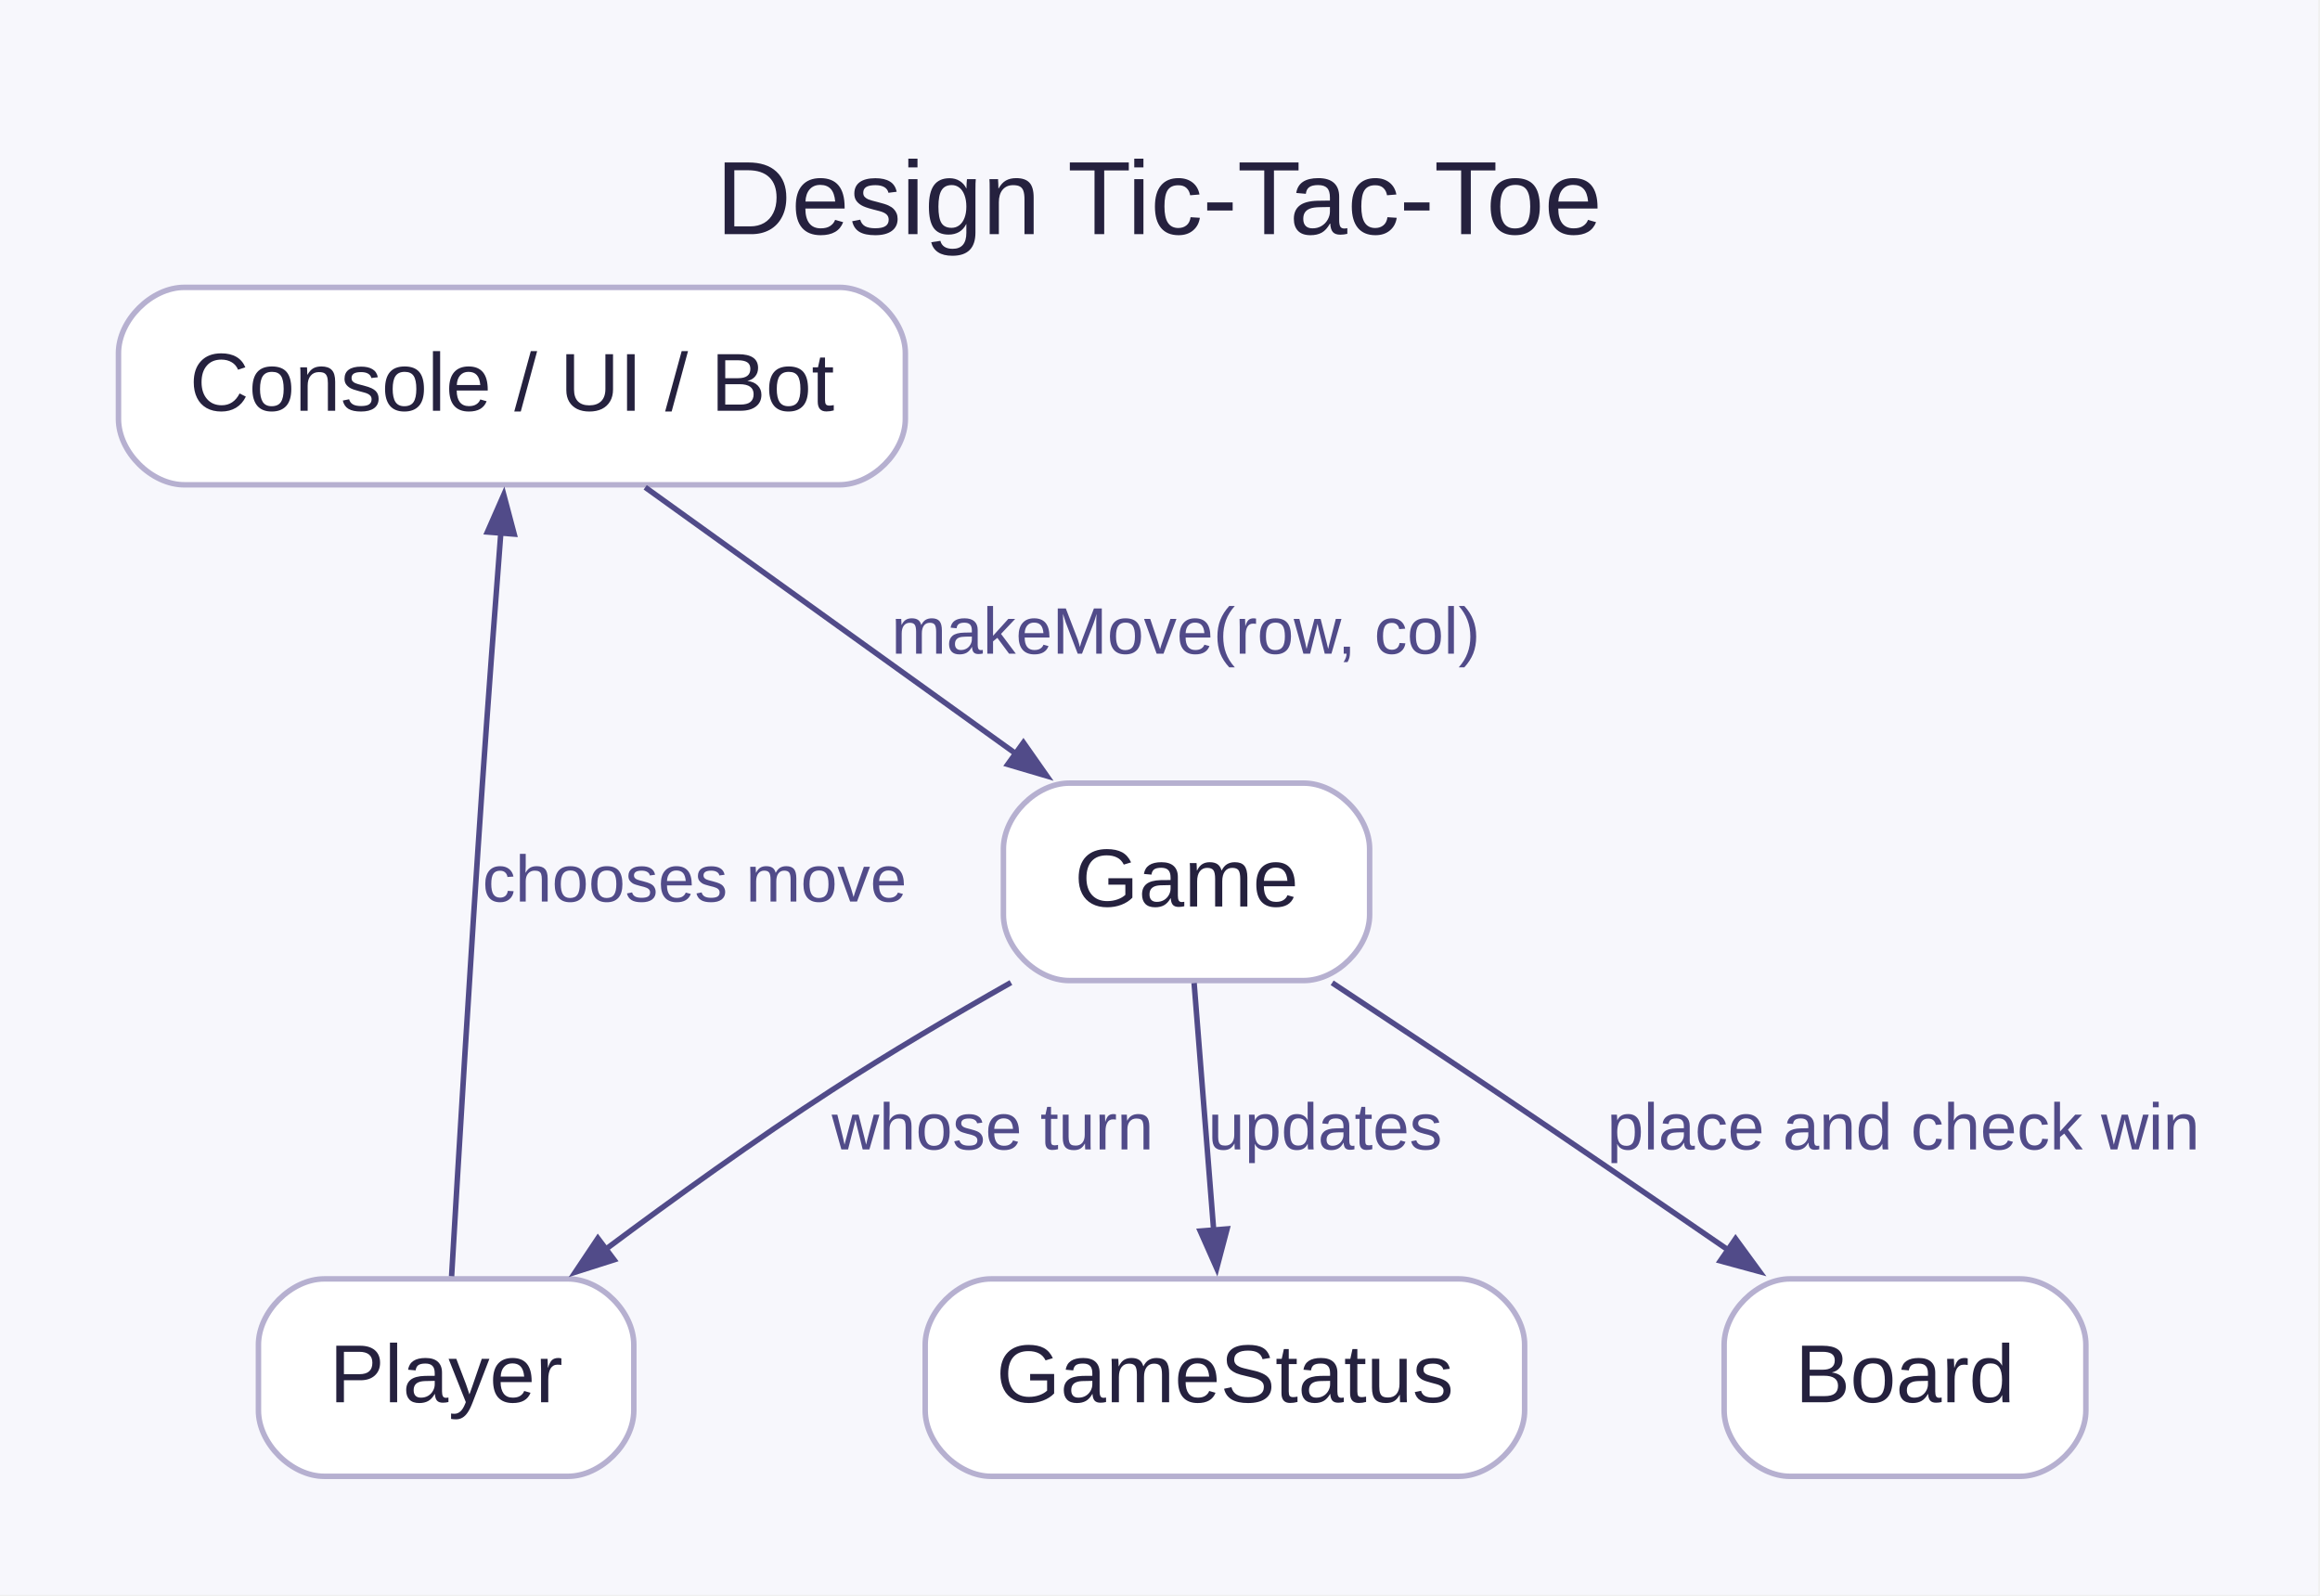
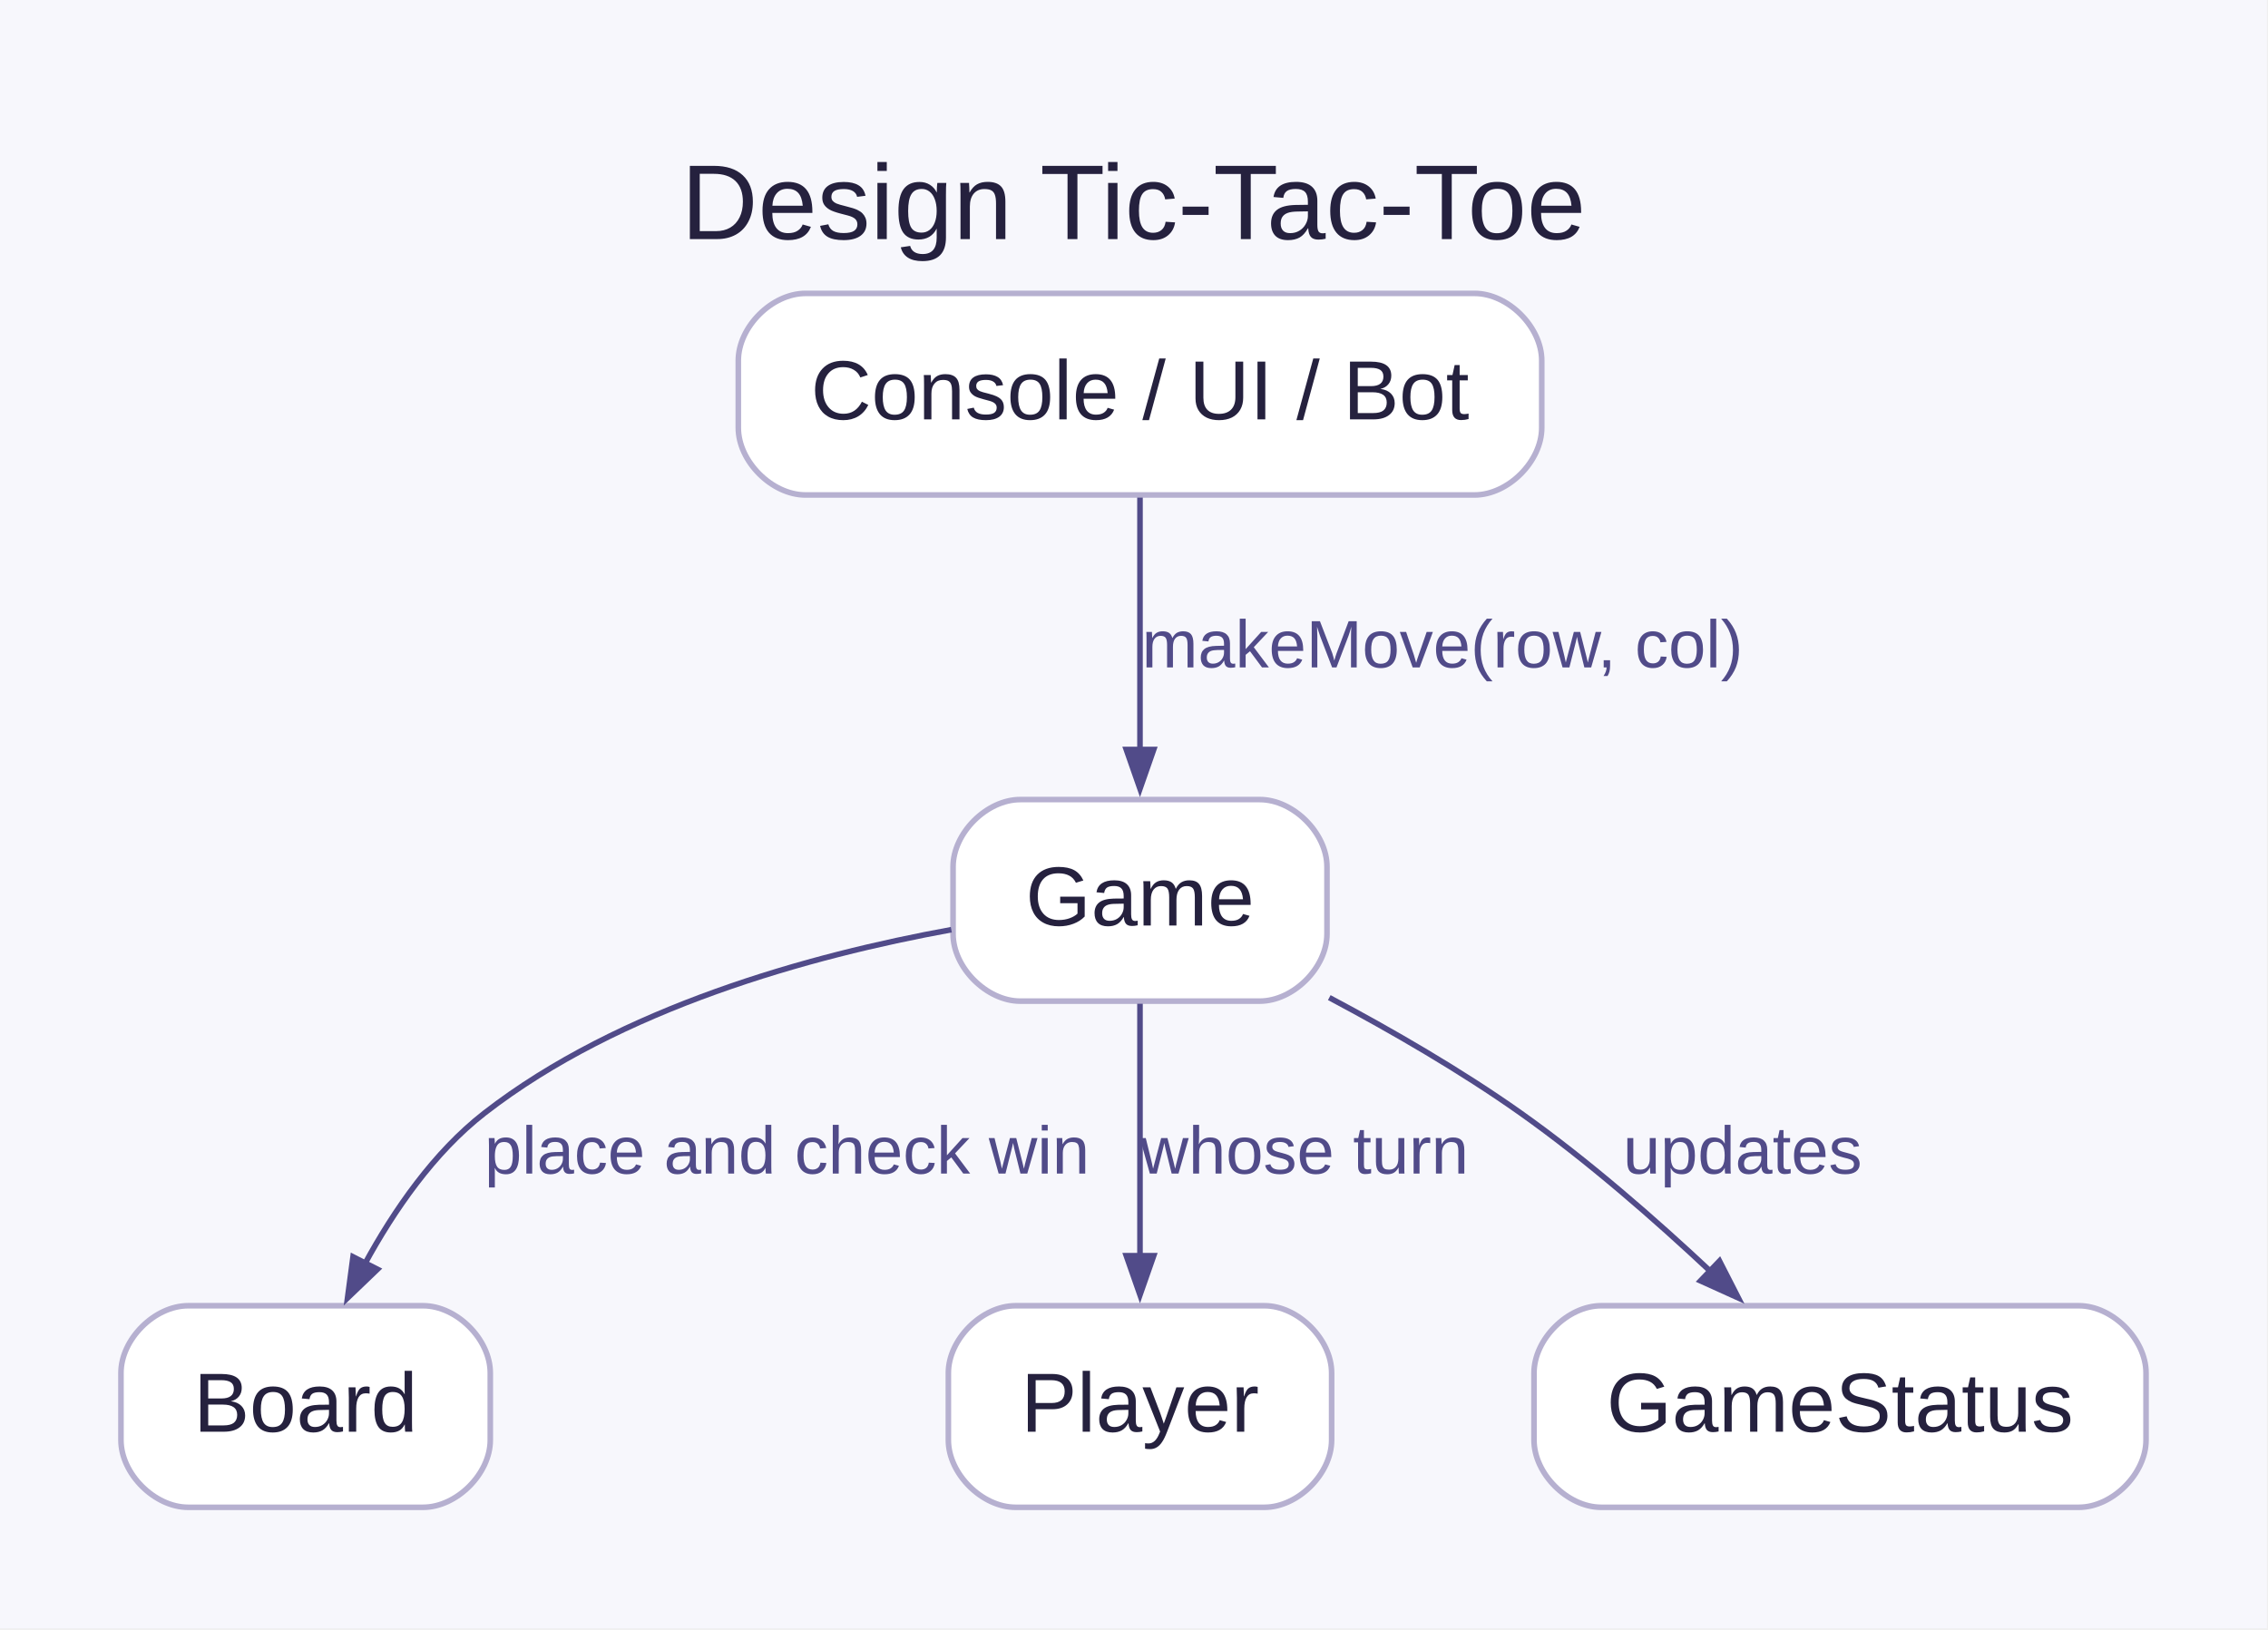
- <svg xmlns="http://www.w3.org/2000/svg" width="423pt" height="291pt" viewBox="0.00 0.00 423.00 291.00" role="img" aria-labelledby="answer-title answer-desc">
+ <svg xmlns="http://www.w3.org/2000/svg" width="405pt" height="291pt" viewBox="0.00 0.00 405.00 291.00" role="img" aria-labelledby="answer-title answer-desc">
  <g id="graph0" class="graph" transform="scale(1 1) rotate(0) translate(21.6 269.2)">
-     <polygon fill="#f7f7fc" stroke="none" points="-21.6,21.6 -21.6,-269.2 401.08,-269.2 401.08,21.6 -21.6,21.6" />
-     <text xml:space="preserve" text-anchor="middle" x="189.74" y="-226.5" font-family="Arial" font-size="19.00" fill="#25213e">Design Tic-Tac-Toe</text>
+     <polygon fill="#f7f7fc" stroke="none" points="-21.6,21.6 -21.6,-269.2 383.22,-269.2 383.22,21.6 -21.6,21.6" />
+     <text xml:space="preserve" text-anchor="middle" x="180.81" y="-226.5" font-family="Arial" font-size="19.00" fill="#25213e">Design Tic-Tac-Toe</text>
    <g id="node1" class="node">
-       <path fill="#ffffff" stroke="#b6b0d0" d="M131.47,-216.8C131.47,-216.8 12,-216.8 12,-216.8 6,-216.8 0,-210.8 0,-204.8 0,-204.8 0,-192.8 0,-192.8 0,-186.8 6,-180.8 12,-180.8 12,-180.8 131.47,-180.8 131.47,-180.8 137.47,-180.8 143.47,-186.8 143.47,-192.8 143.47,-192.8 143.47,-204.8 143.47,-204.8 143.47,-210.8 137.47,-216.8 131.47,-216.8" />
-       <text xml:space="preserve" text-anchor="middle" x="71.74" y="-194.3" font-family="Arial" font-size="15.00" fill="#25213e">Console / UI / Bot</text>
+       <path fill="#ffffff" stroke="#b6b0d0" d="M241.71,-216.8C241.71,-216.8 122.24,-216.8 122.24,-216.8 116.24,-216.8 110.24,-210.8 110.24,-204.8 110.24,-204.8 110.24,-192.8 110.24,-192.8 110.24,-186.8 116.24,-180.8 122.24,-180.8 122.24,-180.8 241.71,-180.8 241.71,-180.8 247.71,-180.8 253.71,-186.8 253.71,-192.8 253.71,-192.8 253.71,-204.8 253.71,-204.8 253.71,-210.8 247.71,-216.8 241.71,-216.8" />
+       <text xml:space="preserve" text-anchor="middle" x="181.97" y="-194.3" font-family="Arial" font-size="15.00" fill="#25213e">Console / UI / Bot</text>
    </g>
    <g id="node2" class="node">
-       <path fill="#ffffff" stroke="#b6b0d0" d="M216.12,-126.4C216.12,-126.4 173.35,-126.4 173.35,-126.4 167.35,-126.4 161.35,-120.4 161.35,-114.4 161.35,-114.4 161.35,-102.4 161.35,-102.4 161.35,-96.4 167.35,-90.4 173.35,-90.4 173.35,-90.4 216.12,-90.4 216.12,-90.4 222.12,-90.4 228.12,-96.4 228.12,-102.4 228.12,-102.4 228.12,-114.4 228.12,-114.4 228.12,-120.4 222.12,-126.4 216.12,-126.4" />
-       <text xml:space="preserve" text-anchor="middle" x="194.74" y="-103.9" font-family="Arial" font-size="15.00" fill="#25213e">Game</text>
+       <path fill="#ffffff" stroke="#b6b0d0" d="M203.36,-126.4C203.36,-126.4 160.59,-126.4 160.59,-126.4 154.59,-126.4 148.59,-120.4 148.59,-114.4 148.59,-114.4 148.59,-102.4 148.59,-102.4 148.59,-96.4 154.59,-90.4 160.59,-90.4 160.59,-90.4 203.36,-90.4 203.36,-90.4 209.36,-90.4 215.36,-96.4 215.36,-102.4 215.36,-102.4 215.36,-114.4 215.36,-114.4 215.36,-120.4 209.36,-126.4 203.36,-126.4" />
+       <text xml:space="preserve" text-anchor="middle" x="181.97" y="-103.9" font-family="Arial" font-size="15.00" fill="#25213e">Game</text>
    </g>
    <g id="edge1" class="edge">
-       <path fill="none" stroke="#514b89" d="M96.04,-180.34C115.41,-166.41 142.67,-146.82 163.64,-131.75" />
-       <polygon fill="#514b89" stroke="#514b89" points="165,-133.79 169.26,-127.71 162.14,-129.81 165,-133.79" />
-       <text xml:space="preserve" text-anchor="middle" x="194.61" y="-150" font-family="Arial" font-size="12.00" fill="#514b89">makeMove(row, col)</text>
+       <path fill="none" stroke="#514b89" d="M181.97,-180.34C181.97,-167.38 181.97,-149.52 181.97,-134.96" />
+       <polygon fill="#514b89" stroke="#514b89" points="184.42,-135.34 181.97,-128.34 179.52,-135.34 184.42,-135.34" />
+       <text xml:space="preserve" text-anchor="middle" x="235.99" y="-150" font-family="Arial" font-size="12.00" fill="#514b89">makeMove(row, col)</text>
    </g>
    <g id="node3" class="node">
-       <path fill="#ffffff" stroke="#b6b0d0" d="M346.71,-36C346.71,-36 304.76,-36 304.76,-36 298.76,-36 292.76,-30 292.76,-24 292.76,-24 292.76,-12 292.76,-12 292.76,-6 298.76,0 304.76,0 304.76,0 346.71,0 346.71,0 352.71,0 358.71,-6 358.71,-12 358.71,-12 358.71,-24 358.71,-24 358.71,-30 352.71,-36 346.71,-36" />
-       <text xml:space="preserve" text-anchor="middle" x="325.74" y="-13.5" font-family="Arial" font-size="15.00" fill="#25213e">Board</text>
+       <path fill="#ffffff" stroke="#b6b0d0" d="M53.95,-36C53.95,-36 12,-36 12,-36 6,-36 0,-30 0,-24 0,-24 0,-12 0,-12 0,-6 6,0 12,0 12,0 53.95,0 53.95,0 59.95,0 65.95,-6 65.95,-12 65.95,-12 65.95,-24 65.95,-24 65.95,-30 59.95,-36 53.95,-36" />
+       <text xml:space="preserve" text-anchor="middle" x="32.97" y="-13.5" font-family="Arial" font-size="15.00" fill="#25213e">Board</text>
    </g>
    <g id="edge2" class="edge">
-       <path fill="none" stroke="#514b89" d="M221.29,-89.99C230.62,-83.83 241.17,-76.84 250.74,-70.4 264.9,-60.87 280.48,-50.22 293.76,-41.09" />
-       <polygon fill="#514b89" stroke="#514b89" points="294.84,-43.32 299.22,-37.33 292.06,-39.28 294.84,-43.32" />
-       <text xml:space="preserve" text-anchor="middle" x="325.44" y="-59.6" font-family="Arial" font-size="12.00" fill="#514b89">place and check win</text>
+       <path fill="none" stroke="#514b89" d="M148.28,-103.16C123.16,-98.58 89.15,-89.23 64.91,-70.4 55.88,-63.38 48.75,-53.03 43.54,-43.46" />
+       <polygon fill="#514b89" stroke="#514b89" points="45.81,-42.51 40.46,-37.38 41.44,-44.73 45.81,-42.51" />
+       <text xml:space="preserve" text-anchor="middle" x="118.94" y="-59.6" font-family="Arial" font-size="12.00" fill="#514b89">place and check win</text>
    </g>
    <g id="node4" class="node">
-       <path fill="#ffffff" stroke="#b6b0d0" d="M81.96,-36C81.96,-36 37.52,-36 37.52,-36 31.52,-36 25.52,-30 25.52,-24 25.52,-24 25.52,-12 25.52,-12 25.52,-6 31.52,0 37.52,0 37.52,0 81.96,0 81.96,0 87.96,0 93.96,-6 93.96,-12 93.96,-12 93.96,-24 93.96,-24 93.96,-30 87.96,-36 81.96,-36" />
-       <text xml:space="preserve" text-anchor="middle" x="59.74" y="-13.5" font-family="Arial" font-size="15.00" fill="#25213e">Player</text>
+       <path fill="#ffffff" stroke="#b6b0d0" d="M204.19,-36C204.19,-36 159.75,-36 159.75,-36 153.75,-36 147.75,-30 147.75,-24 147.75,-24 147.75,-12 147.75,-12 147.75,-6 153.75,0 159.75,0 159.75,0 204.19,0 204.19,0 210.19,0 216.19,-6 216.19,-12 216.19,-12 216.19,-24 216.19,-24 216.19,-30 210.19,-36 204.19,-36" />
+       <text xml:space="preserve" text-anchor="middle" x="181.97" y="-13.5" font-family="Arial" font-size="15.00" fill="#25213e">Player</text>
    </g>
    <g id="edge3" class="edge">
-       <path fill="none" stroke="#514b89" d="M162.72,-90.03C152.16,-84.05 140.46,-77.16 130.04,-70.4 116.12,-61.38 101.23,-50.65 88.74,-41.33" />
-       <polygon fill="#514b89" stroke="#514b89" points="90.36,-39.48 83.29,-37.23 87.41,-43.4 90.36,-39.48" />
-       <text xml:space="preserve" text-anchor="middle" x="159.39" y="-59.6" font-family="Arial" font-size="12.00" fill="#514b89">whose turn</text>
+       <path fill="none" stroke="#514b89" d="M181.97,-89.94C181.97,-76.98 181.97,-59.12 181.97,-44.56" />
+       <polygon fill="#514b89" stroke="#514b89" points="184.42,-44.94 181.97,-37.94 179.52,-44.94 184.42,-44.94" />
+       <text xml:space="preserve" text-anchor="middle" x="211.32" y="-59.6" font-family="Arial" font-size="12.00" fill="#514b89">whose turn</text>
    </g>
    <g id="node5" class="node">
-       <path fill="#ffffff" stroke="#b6b0d0" d="M244.38,-36C244.38,-36 159.09,-36 159.09,-36 153.09,-36 147.09,-30 147.09,-24 147.09,-24 147.09,-12 147.09,-12 147.09,-6 153.09,0 159.09,0 159.09,0 244.38,0 244.38,0 250.38,0 256.38,-6 256.38,-12 256.38,-12 256.38,-24 256.38,-24 256.38,-30 250.38,-36 244.38,-36" />
-       <text xml:space="preserve" text-anchor="middle" x="201.74" y="-13.5" font-family="Arial" font-size="15.00" fill="#25213e">GameStatus</text>
+       <path fill="#ffffff" stroke="#b6b0d0" d="M349.62,-36C349.62,-36 264.33,-36 264.33,-36 258.33,-36 252.33,-30 252.33,-24 252.33,-24 252.33,-12 252.33,-12 252.33,-6 258.33,0 264.33,0 264.33,0 349.62,0 349.62,0 355.62,0 361.62,-6 361.62,-12 361.62,-12 361.62,-24 361.62,-24 361.62,-30 355.62,-36 349.62,-36" />
+       <text xml:space="preserve" text-anchor="middle" x="306.97" y="-13.5" font-family="Arial" font-size="15.00" fill="#25213e">GameStatus</text>
    </g>
    <g id="edge4" class="edge">
-       <path fill="none" stroke="#514b89" d="M196.12,-89.94C197.15,-76.98 198.56,-59.12 199.71,-44.56" />
-       <polygon fill="#514b89" stroke="#514b89" points="202.13,-45.11 200.24,-37.94 197.24,-44.72 202.13,-45.11" />
-       <text xml:space="preserve" text-anchor="middle" x="220.01" y="-59.6" font-family="Arial" font-size="12.00" fill="#514b89">updates</text>
-     </g>
-     <g id="edge5" class="edge">
-       <path fill="none" stroke="#514b89" d="M60.74,-36.49C61.98,-57.75 64.19,-94.72 66.36,-126.4 67.4,-141.56 68.67,-158.52 69.72,-172.1" />
-       <polygon fill="#514b89" stroke="#514b89" points="67.27,-172.19 70.25,-178.98 72.15,-171.81 67.27,-172.19" />
-       <text xml:space="preserve" text-anchor="middle" x="105.05" y="-104.8" font-family="Arial" font-size="12.00" fill="#514b89">chooses move</text>
+       <path fill="none" stroke="#514b89" d="M215.77,-91.03C226.99,-85.07 239.33,-77.93 249.97,-70.4 261.86,-61.98 273.99,-51.38 283.99,-42" />
+       <polygon fill="#514b89" stroke="#514b89" points="285.45,-43.99 288.82,-37.39 282.06,-40.45 285.45,-43.99" />
+       <text xml:space="preserve" text-anchor="middle" x="289.57" y="-59.6" font-family="Arial" font-size="12.00" fill="#514b89">updates</text>
    </g>
  </g>
</svg>
